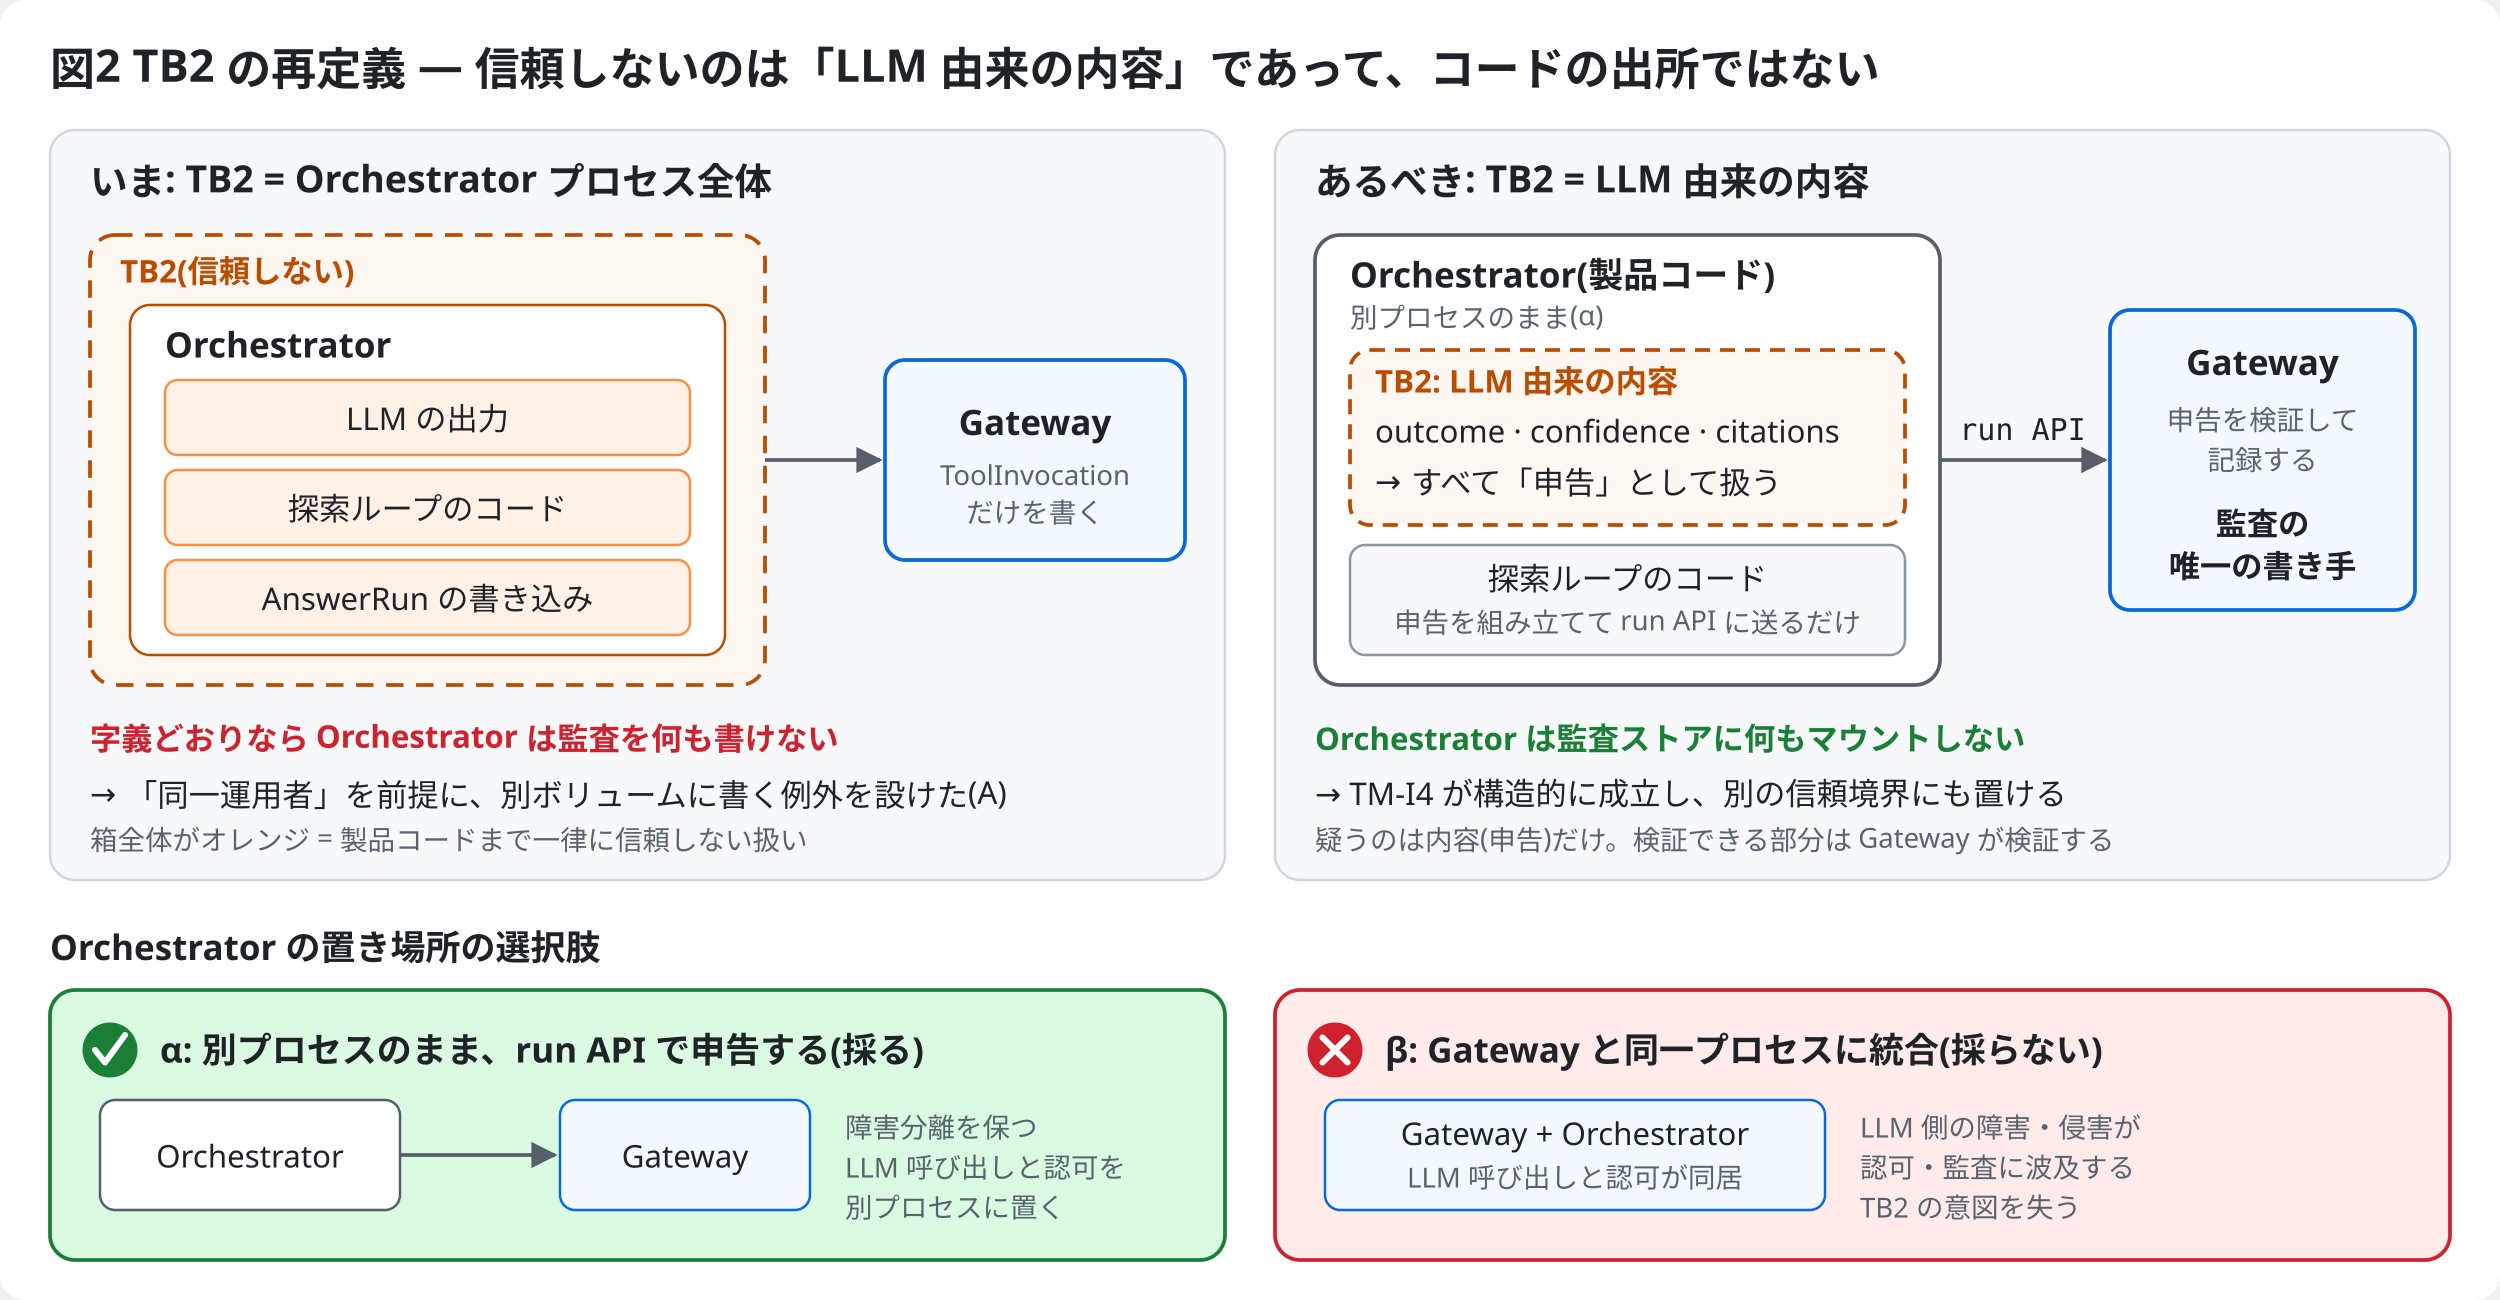
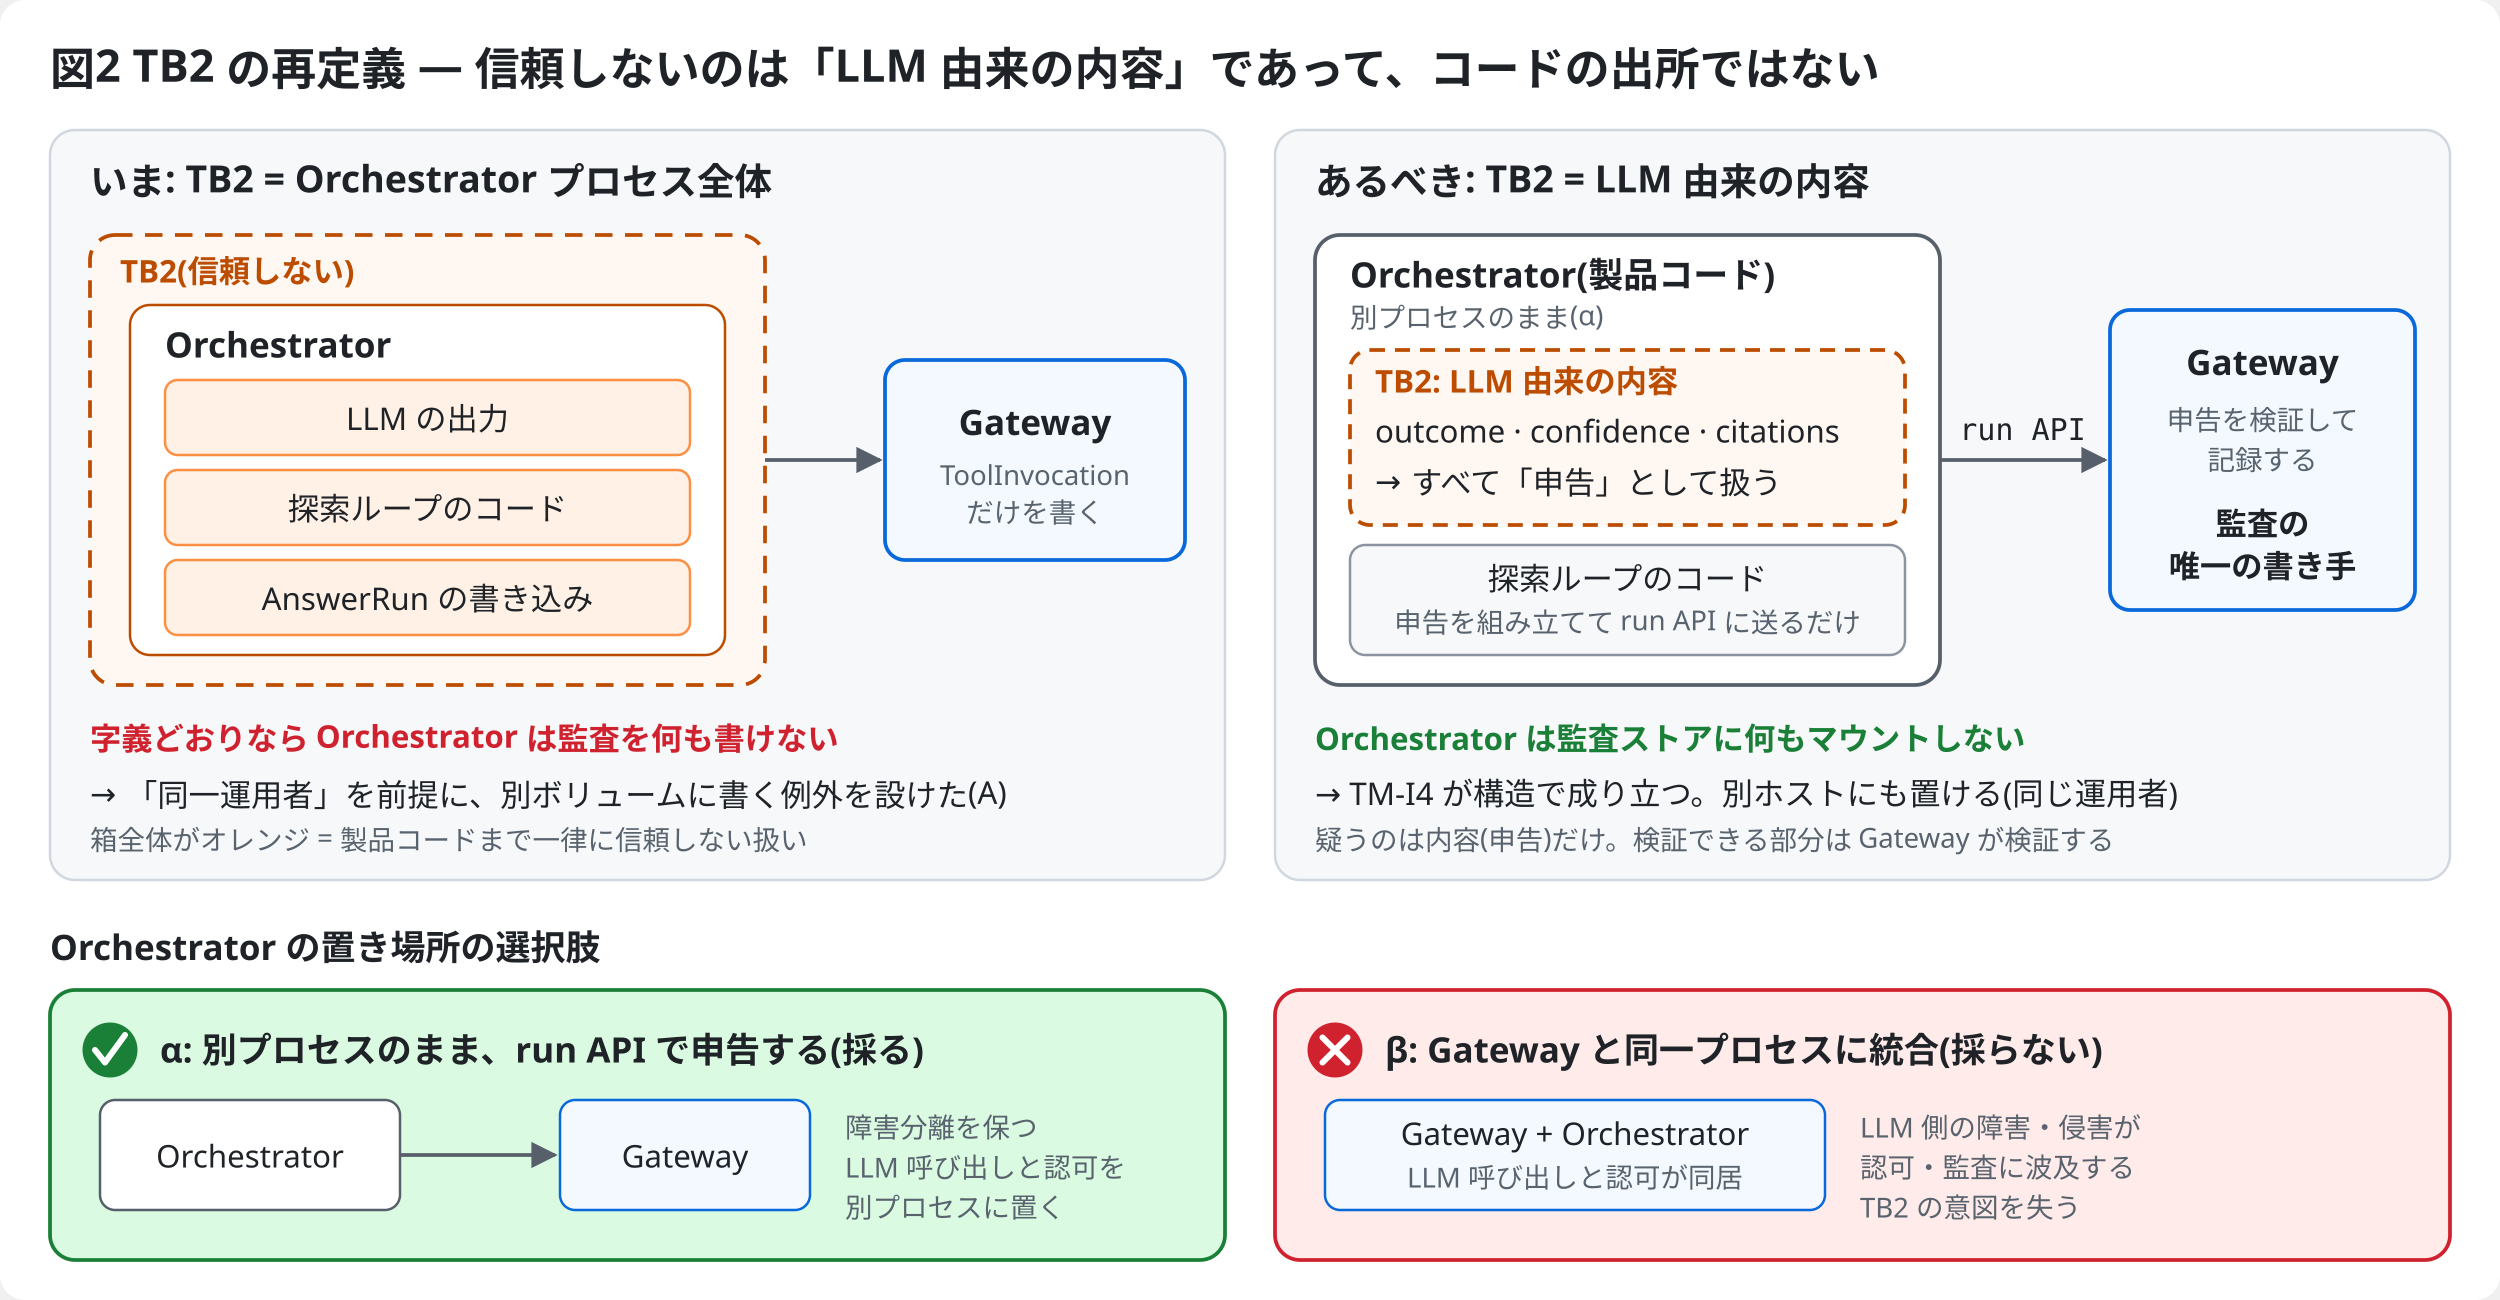
<svg xmlns="http://www.w3.org/2000/svg" viewBox="0 0 1000 520" width="1000" height="520" role="img" aria-labelledby="t2">
  <defs>
    <style>
      text { font-family: "Hiragino Sans", "Hiragino Kaku Gothic ProN", "Noto Sans JP", "Yu Gothic", Meiryo, "IPAPGothic", sans-serif; fill: #1f2328; }
      .title { font-size: 18px; font-weight: 700; }
      .panel { font-size: 15px; font-weight: 700; }
      .h { font-size: 14px; font-weight: 700; }
      .t { font-size: 12.5px; }
      .s { font-size: 11px; fill: #59636e; }
      .mono { font-family: ui-monospace, SFMono-Regular, Menlo, Consolas, monospace; font-size: 12px; }
      .orange { fill: #bc4c00; }
      .red { fill: #cf222e; }
      .green { fill: #1a7f37; }
    </style>
    <marker id="a" viewBox="0 0 10 10" refX="9" refY="5" markerWidth="7" markerHeight="7" orient="auto-start-reverse">
      <path d="M0,0 L10,5 L0,10 z" fill="#57606a" />
    </marker>
  </defs>
  <rect width="1000" height="520" rx="10" fill="#ffffff" />
  <text class="title" x="20" y="34">図2 TB2 の再定義 — 信頼しないのは「LLM 由来の内容」であって、コードの出所ではない</text>
  <rect x="20" y="52" width="470" height="300" rx="10" fill="#f6f8fa" stroke="#d0d7de" />
  <text class="panel" x="36" y="78">いま: TB2 = Orchestrator プロセス全体</text>
  <rect x="36" y="94" width="270" height="180" rx="10" fill="#fff8f2" stroke="#bc4c00" stroke-width="1.5" stroke-dasharray="7 5" />
  <text class="t orange" x="48" y="113" font-weight="700">TB2(信頼しない)</text>
  <rect x="52" y="122" width="238" height="140" rx="8" fill="#ffffff" stroke="#bc4c00" />
  <text class="h" x="66" y="143">Orchestrator</text>
  <rect x="66" y="152" width="210" height="30" rx="5" fill="#fff1e5" stroke="#fb8f44" />
  <text class="t" x="171" y="172" text-anchor="middle">LLM の出力</text>
  <rect x="66" y="188" width="210" height="30" rx="5" fill="#fff1e5" stroke="#fb8f44" />
  <text class="t" x="171" y="208" text-anchor="middle">探索ループのコード</text>
  <rect x="66" y="224" width="210" height="30" rx="5" fill="#fff1e5" stroke="#fb8f44" />
  <text class="t" x="171" y="244" text-anchor="middle">AnswerRun の書き込み</text>
  <line x1="306" y1="184" x2="352" y2="184" stroke="#57606a" stroke-width="1.5" marker-end="url(#a)" />
  <rect x="354" y="144" width="120" height="80" rx="8" fill="#f3f9ff" stroke="#0969da" stroke-width="1.5" />
  <text class="h" x="414" y="174" text-anchor="middle">Gateway</text>
  <text class="s" x="414" y="194" text-anchor="middle">ToolInvocation</text>
  <text class="s" x="414" y="209" text-anchor="middle">だけを書く</text>
  <text class="t red" x="36" y="300" font-weight="700">字義どおりなら Orchestrator は監査を何も書けない</text>
  <text class="t" x="36" y="322">→ 「同一運用者」を前提に、別ボリュームに書く例外を設けた(A)</text>
  <text class="s" x="36" y="340">箱全体がオレンジ = 製品コードまで一律に信頼しない扱い</text>
  <rect x="510" y="52" width="470" height="300" rx="10" fill="#f6f8fa" stroke="#d0d7de" />
  <text class="panel" x="526" y="78">あるべき: TB2 = LLM 由来の内容</text>
  <rect x="526" y="94" width="250" height="180" rx="10" fill="#ffffff" stroke="#57606a" stroke-width="1.5" />
  <text class="h" x="540" y="115">Orchestrator(製品コード)</text>
  <text class="s" x="540" y="131">別プロセスのまま(α)</text>
  <rect x="540" y="140" width="222" height="70" rx="8" fill="#fff8f2" stroke="#bc4c00" stroke-width="1.5" stroke-dasharray="6 4" />
  <text class="t orange" x="550" y="157" font-weight="700">TB2: LLM 由来の内容</text>
  <text class="t" x="550" y="177">outcome · confidence · citations</text>
  <text class="t" x="550" y="197">→ すべて「申告」として扱う</text>
  <rect x="540" y="218" width="222" height="44" rx="6" fill="#f6f8fa" stroke="#8c959f" />
  <text class="t" x="651" y="236" text-anchor="middle">探索ループのコード</text>
  <text class="s" x="651" y="253" text-anchor="middle">申告を組み立てて run API に送るだけ</text>
  <line x1="776" y1="184" x2="842" y2="184" stroke="#57606a" stroke-width="1.5" marker-end="url(#a)" />
  <text class="mono" x="809" y="176" text-anchor="middle" font-size="11">run API</text>
  <rect x="844" y="124" width="122" height="120" rx="8" fill="#f3f9ff" stroke="#0969da" stroke-width="1.5" />
  <text class="h" x="905" y="150" text-anchor="middle">Gateway</text>
  <text class="s" x="905" y="172" text-anchor="middle">申告を検証して</text>
  <text class="s" x="905" y="188" text-anchor="middle">記録する</text>
  <text class="t" x="905" y="214" text-anchor="middle" font-weight="700">監査の</text>
  <text class="t" x="905" y="231" text-anchor="middle" font-weight="700">唯一の書き手</text>
  <text class="t green" x="526" y="300" font-weight="700">Orchestrator は監査ストアに何もマウントしない</text>
-   <text class="t" x="526" y="322">→ TM-I4 が構造的に成立し、別の信頼境界にも置ける</text>
+   <text class="t" x="526" y="322">→ TM-I4 が構造で成り立つ。別ホストにも置ける(同じ運用者)</text>
  <text class="s" x="526" y="340">疑うのは内容(申告)だけ。検証できる部分は Gateway が検証する</text>
  <text class="h" x="20" y="384">Orchestrator の置き場所の選択肢</text>
  <rect x="20" y="396" width="470" height="108" rx="10" fill="#dafbe1" stroke="#1a7f37" stroke-width="1.5" />
  <circle cx="44" cy="420" r="11" fill="#1a7f37" />
  <polyline points="38,420 42,425 50,414" fill="none" stroke="#ffffff" stroke-width="2.4" stroke-linecap="round" stroke-linejoin="round" />
  <text class="h" x="64" y="425">α: 別プロセスのまま、run API で申告する(採る)</text>
  <rect x="40" y="440" width="120" height="44" rx="6" fill="#ffffff" stroke="#57606a" />
  <text class="t" x="100" y="467" text-anchor="middle">Orchestrator</text>
  <line x1="160" y1="462" x2="222" y2="462" stroke="#57606a" stroke-width="1.5" marker-end="url(#a)" />
  <rect x="224" y="440" width="100" height="44" rx="6" fill="#f3f9ff" stroke="#0969da" />
  <text class="t" x="274" y="467" text-anchor="middle">Gateway</text>
  <text class="s" x="338" y="455">障害分離を保つ</text>
  <text class="s" x="338" y="471">LLM 呼び出しと認可を</text>
  <text class="s" x="338" y="487">別プロセスに置く</text>
  <rect x="510" y="396" width="470" height="108" rx="10" fill="#ffebe9" stroke="#cf222e" stroke-width="1.5" />
  <circle cx="534" cy="420" r="11" fill="#cf222e" />
  <line x1="529" y1="415" x2="539" y2="425" stroke="#ffffff" stroke-width="2.4" stroke-linecap="round" />
  <line x1="539" y1="415" x2="529" y2="425" stroke="#ffffff" stroke-width="2.4" stroke-linecap="round" />
  <text class="h" x="554" y="425">β: Gateway と同一プロセスに統合(採らない)</text>
  <rect x="530" y="440" width="200" height="44" rx="6" fill="#f3f9ff" stroke="#0969da" />
  <text class="t" x="630" y="458" text-anchor="middle">Gateway + Orchestrator</text>
  <text class="s" x="630" y="475" text-anchor="middle">LLM 呼び出しと認可が同居</text>
  <text class="s" x="744" y="455">LLM 側の障害・侵害が</text>
  <text class="s" x="744" y="471">認可・監査に波及する</text>
  <text class="s" x="744" y="487">TB2 の意図を失う</text>
</svg>
